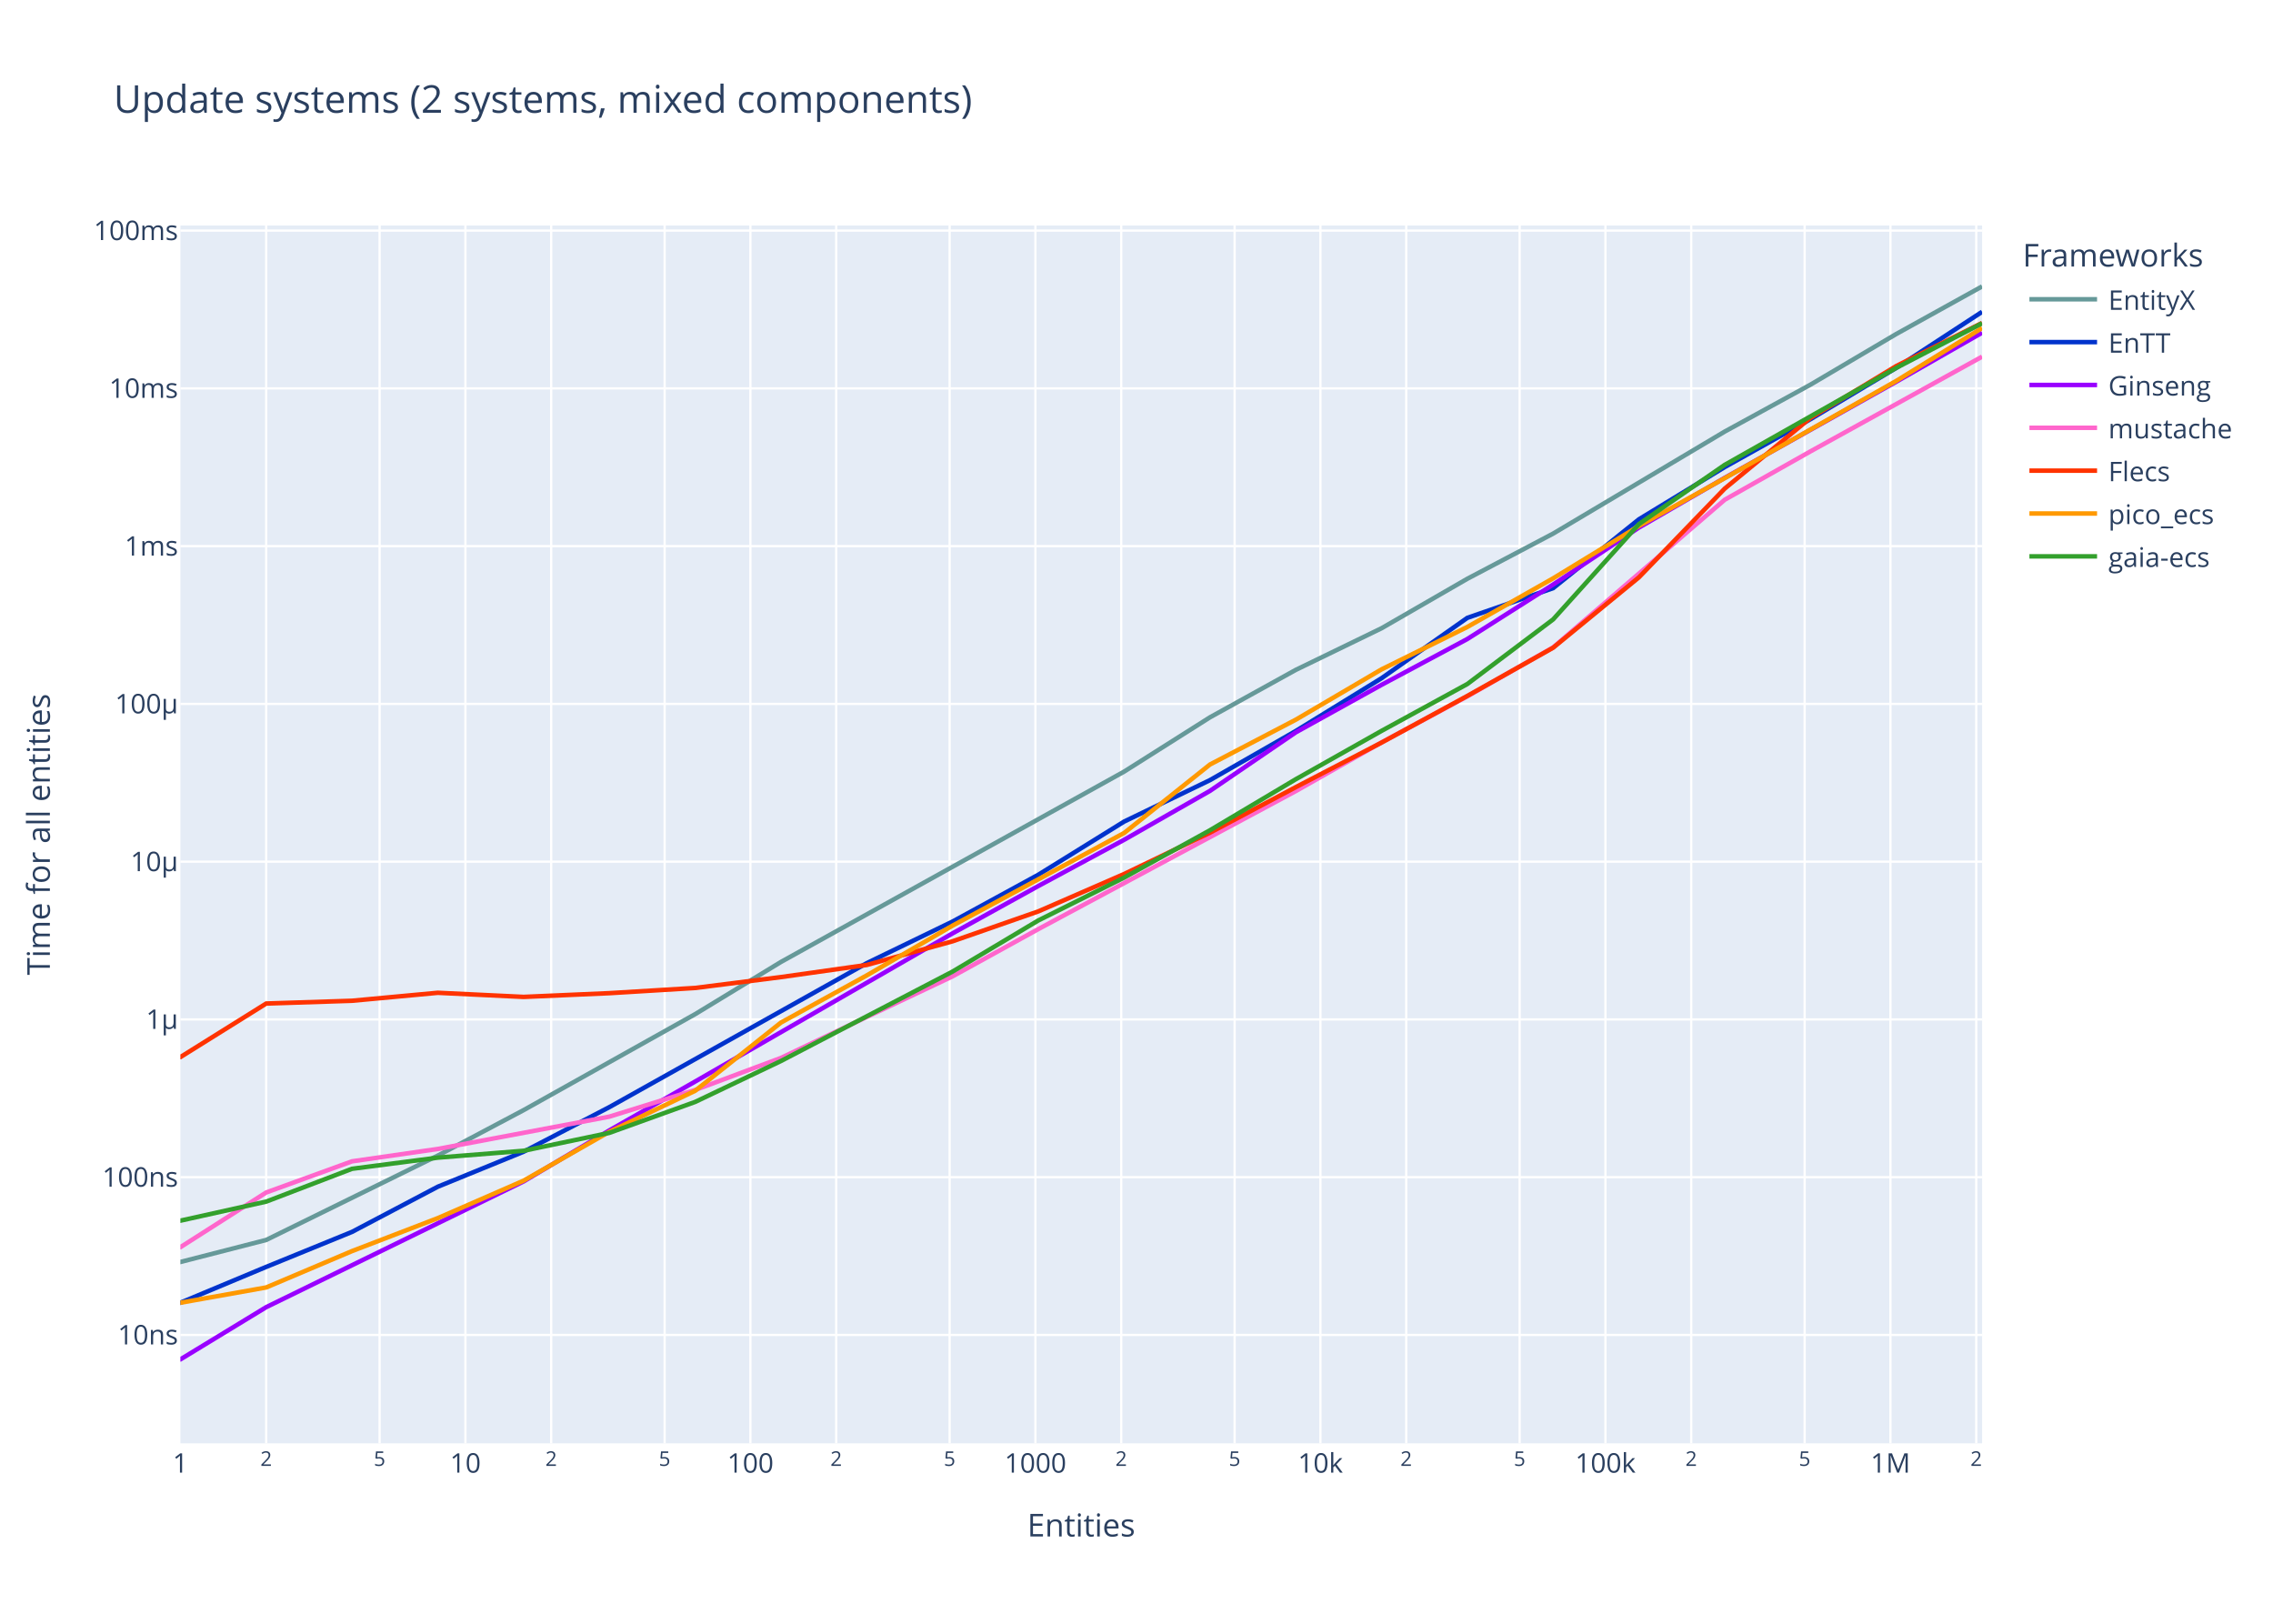
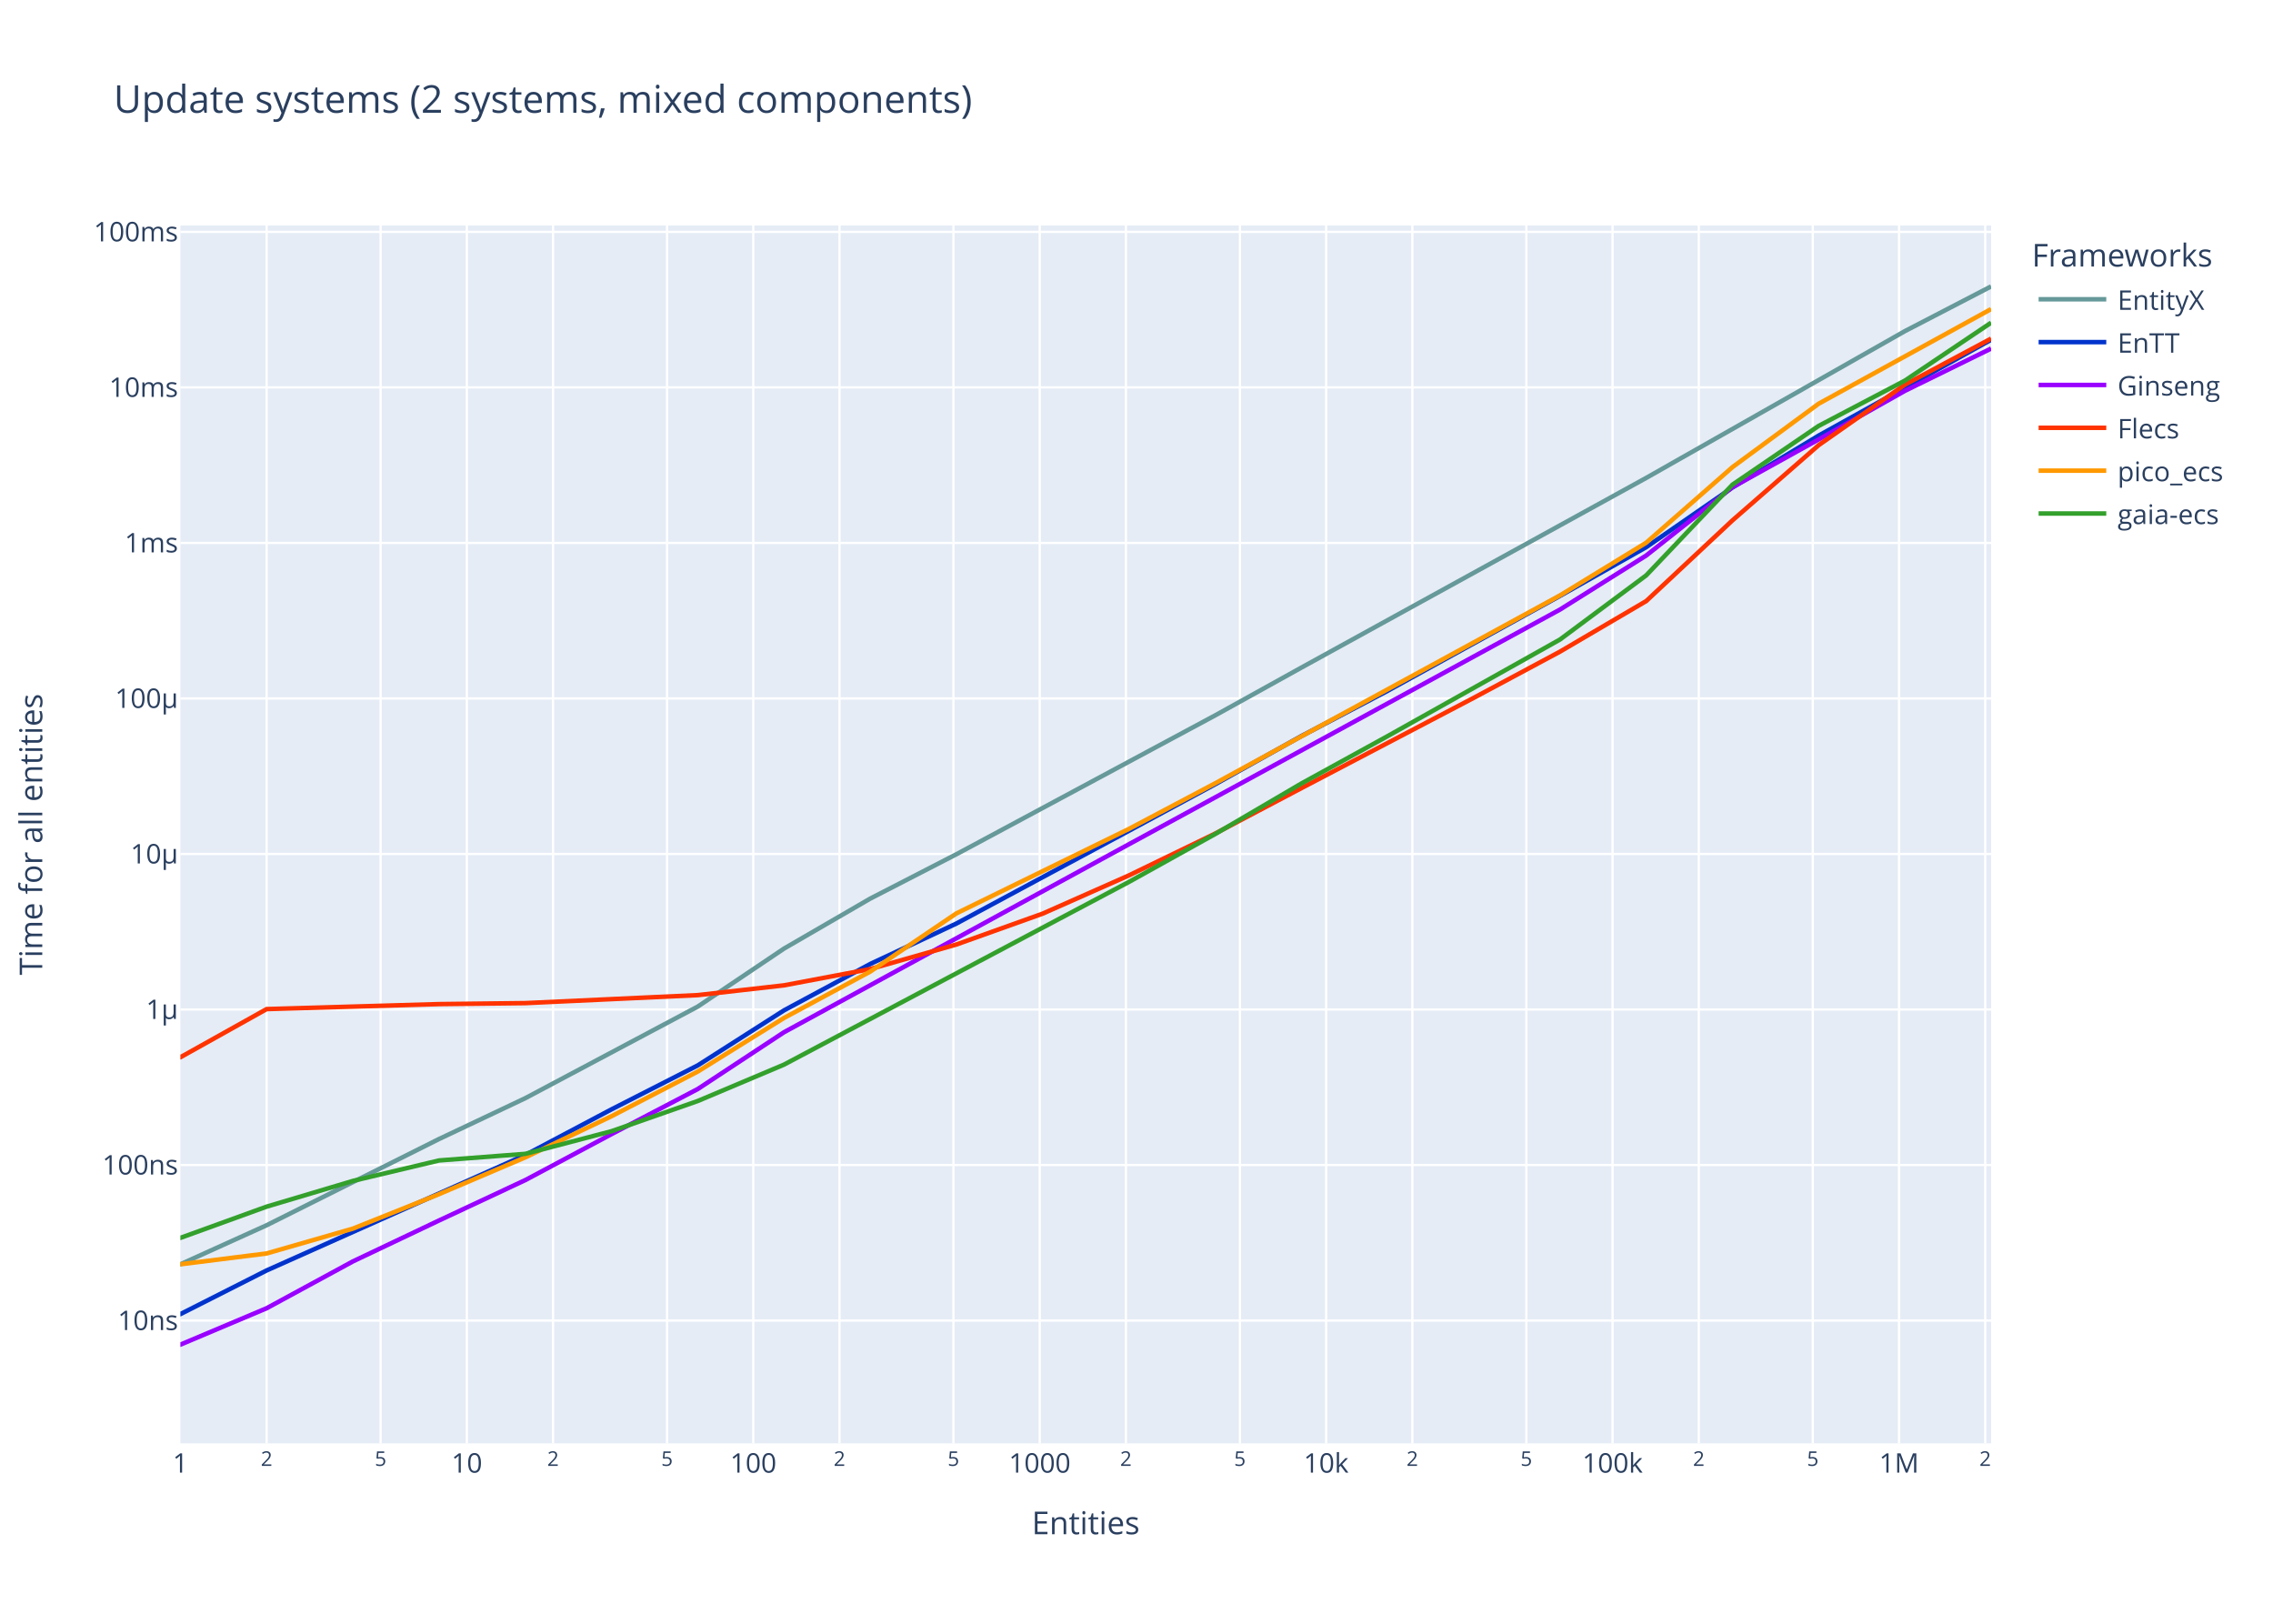
<svg xmlns="http://www.w3.org/2000/svg" class="main-svg" width="1008" height="720" style="" viewBox="0 0 1008 720">
  <rect x="0" y="0" width="1008" height="720" style="fill: rgb(255, 255, 255); fill-opacity: 1;" />
-   <defs id="defs-578d9b">
+   <defs id="defs-741ba1">
    <g class="clips">
-       <clipPath id="clip578d9bxyplot" class="plotclip">
-         <rect width="799" height="540" />
+       <clipPath id="clip741ba1xyplot" class="plotclip">
+         <rect width="803" height="540" />
      </clipPath>
-       <clipPath class="axesclip" id="clip578d9bx">
-         <rect x="80" y="0" width="799" height="720" />
+       <clipPath class="axesclip" id="clip741ba1x">
+         <rect x="80" y="0" width="803" height="720" />
      </clipPath>
-       <clipPath class="axesclip" id="clip578d9by">
+       <clipPath class="axesclip" id="clip741ba1y">
        <rect x="0" y="100" width="1008" height="540" />
      </clipPath>
-       <clipPath class="axesclip" id="clip578d9bxy">
-         <rect x="80" y="100" width="799" height="540" />
+       <clipPath class="axesclip" id="clip741ba1xy">
+         <rect x="80" y="100" width="803" height="540" />
      </clipPath>
    </g>
    <g class="gradients" />
    <g class="patterns" />
  </defs>
  <g class="bglayer">
-     <rect class="bg" x="80" y="100" width="799" height="540" style="fill: rgb(229, 236, 246); fill-opacity: 1; stroke-width: 0;" />
+     <rect class="bg" x="80" y="100" width="803" height="540" style="fill: rgb(229, 236, 246); fill-opacity: 1; stroke-width: 0;" />
  </g>
  <g class="layer-below">
    <g class="imagelayer" />
    <g class="shapelayer" />
  </g>
  <g class="cartesianlayer">
    <g class="subplot xy">
      <g class="layer-subplot">
        <g class="shapelayer" />
        <g class="imagelayer" />
      </g>
      <g class="minor-gridlayer">
        <g class="x" />
        <g class="y" />
      </g>
      <g class="gridlayer">
        <g class="x">
-           <path class="xgrid crisp" transform="translate(118.05,0)" d="M0,100v540" style="stroke: rgb(255, 255, 255); stroke-opacity: 1; stroke-width: 1px;" />
-           <path class="xgrid crisp" transform="translate(168.34,0)" d="M0,100v540" style="stroke: rgb(255, 255, 255); stroke-opacity: 1; stroke-width: 1px;" />
-           <path class="xgrid crisp" transform="translate(206.39,0)" d="M0,100v540" style="stroke: rgb(255, 255, 255); stroke-opacity: 1; stroke-width: 1px;" />
-           <path class="xgrid crisp" transform="translate(244.44,0)" d="M0,100v540" style="stroke: rgb(255, 255, 255); stroke-opacity: 1; stroke-width: 1px;" />
-           <path class="xgrid crisp" transform="translate(294.74,0)" d="M0,100v540" style="stroke: rgb(255, 255, 255); stroke-opacity: 1; stroke-width: 1px;" />
-           <path class="xgrid crisp" transform="translate(332.78,0)" d="M0,100v540" style="stroke: rgb(255, 255, 255); stroke-opacity: 1; stroke-width: 1px;" />
-           <path class="xgrid crisp" transform="translate(370.83,0)" d="M0,100v540" style="stroke: rgb(255, 255, 255); stroke-opacity: 1; stroke-width: 1px;" />
-           <path class="xgrid crisp" transform="translate(421.13,0)" d="M0,100v540" style="stroke: rgb(255, 255, 255); stroke-opacity: 1; stroke-width: 1px;" />
-           <path class="xgrid crisp" transform="translate(459.17,0)" d="M0,100v540" style="stroke: rgb(255, 255, 255); stroke-opacity: 1; stroke-width: 1px;" />
-           <path class="xgrid crisp" transform="translate(497.22,0)" d="M0,100v540" style="stroke: rgb(255, 255, 255); stroke-opacity: 1; stroke-width: 1px;" />
-           <path class="xgrid crisp" transform="translate(547.52,0)" d="M0,100v540" style="stroke: rgb(255, 255, 255); stroke-opacity: 1; stroke-width: 1px;" />
-           <path class="xgrid crisp" transform="translate(585.57,0)" d="M0,100v540" style="stroke: rgb(255, 255, 255); stroke-opacity: 1; stroke-width: 1px;" />
-           <path class="xgrid crisp" transform="translate(623.61,0)" d="M0,100v540" style="stroke: rgb(255, 255, 255); stroke-opacity: 1; stroke-width: 1px;" />
-           <path class="xgrid crisp" transform="translate(673.91,0)" d="M0,100v540" style="stroke: rgb(255, 255, 255); stroke-opacity: 1; stroke-width: 1px;" />
-           <path class="xgrid crisp" transform="translate(711.96,0)" d="M0,100v540" style="stroke: rgb(255, 255, 255); stroke-opacity: 1; stroke-width: 1px;" />
-           <path class="xgrid crisp" transform="translate(750,0)" d="M0,100v540" style="stroke: rgb(255, 255, 255); stroke-opacity: 1; stroke-width: 1px;" />
-           <path class="xgrid crisp" transform="translate(800.3,0)" d="M0,100v540" style="stroke: rgb(255, 255, 255); stroke-opacity: 1; stroke-width: 1px;" />
-           <path class="xgrid crisp" transform="translate(838.35,0)" d="M0,100v540" style="stroke: rgb(255, 255, 255); stroke-opacity: 1; stroke-width: 1px;" />
-           <path class="xgrid crisp" transform="translate(876.4,0)" d="M0,100v540" style="stroke: rgb(255, 255, 255); stroke-opacity: 1; stroke-width: 1px;" />
+           <path class="xgrid crisp" transform="translate(118.24,0)" d="M0,100v540" style="stroke: rgb(255, 255, 255); stroke-opacity: 1; stroke-width: 1px;" />
+           <path class="xgrid crisp" transform="translate(168.79,0)" d="M0,100v540" style="stroke: rgb(255, 255, 255); stroke-opacity: 1; stroke-width: 1px;" />
+           <path class="xgrid crisp" transform="translate(207.02,0)" d="M0,100v540" style="stroke: rgb(255, 255, 255); stroke-opacity: 1; stroke-width: 1px;" />
+           <path class="xgrid crisp" transform="translate(245.26,0)" d="M0,100v540" style="stroke: rgb(255, 255, 255); stroke-opacity: 1; stroke-width: 1px;" />
+           <path class="xgrid crisp" transform="translate(295.81,0)" d="M0,100v540" style="stroke: rgb(255, 255, 255); stroke-opacity: 1; stroke-width: 1px;" />
+           <path class="xgrid crisp" transform="translate(334.05,0)" d="M0,100v540" style="stroke: rgb(255, 255, 255); stroke-opacity: 1; stroke-width: 1px;" />
+           <path class="xgrid crisp" transform="translate(372.29,0)" d="M0,100v540" style="stroke: rgb(255, 255, 255); stroke-opacity: 1; stroke-width: 1px;" />
+           <path class="xgrid crisp" transform="translate(422.83,0)" d="M0,100v540" style="stroke: rgb(255, 255, 255); stroke-opacity: 1; stroke-width: 1px;" />
+           <path class="xgrid crisp" transform="translate(461.07,0)" d="M0,100v540" style="stroke: rgb(255, 255, 255); stroke-opacity: 1; stroke-width: 1px;" />
+           <path class="xgrid crisp" transform="translate(499.31,0)" d="M0,100v540" style="stroke: rgb(255, 255, 255); stroke-opacity: 1; stroke-width: 1px;" />
+           <path class="xgrid crisp" transform="translate(549.86,0)" d="M0,100v540" style="stroke: rgb(255, 255, 255); stroke-opacity: 1; stroke-width: 1px;" />
+           <path class="xgrid crisp" transform="translate(588.1,0)" d="M0,100v540" style="stroke: rgb(255, 255, 255); stroke-opacity: 1; stroke-width: 1px;" />
+           <path class="xgrid crisp" transform="translate(626.33,0)" d="M0,100v540" style="stroke: rgb(255, 255, 255); stroke-opacity: 1; stroke-width: 1px;" />
+           <path class="xgrid crisp" transform="translate(676.88,0)" d="M0,100v540" style="stroke: rgb(255, 255, 255); stroke-opacity: 1; stroke-width: 1px;" />
+           <path class="xgrid crisp" transform="translate(715.12,0)" d="M0,100v540" style="stroke: rgb(255, 255, 255); stroke-opacity: 1; stroke-width: 1px;" />
+           <path class="xgrid crisp" transform="translate(753.36,0)" d="M0,100v540" style="stroke: rgb(255, 255, 255); stroke-opacity: 1; stroke-width: 1px;" />
+           <path class="xgrid crisp" transform="translate(803.91,0)" d="M0,100v540" style="stroke: rgb(255, 255, 255); stroke-opacity: 1; stroke-width: 1px;" />
+           <path class="xgrid crisp" transform="translate(842.15,0)" d="M0,100v540" style="stroke: rgb(255, 255, 255); stroke-opacity: 1; stroke-width: 1px;" />
+           <path class="xgrid crisp" transform="translate(880.38,0)" d="M0,100v540" style="stroke: rgb(255, 255, 255); stroke-opacity: 1; stroke-width: 1px;" />
        </g>
        <g class="y">
-           <path class="ygrid crisp" transform="translate(0,591.94)" d="M80,0h799" style="stroke: rgb(255, 255, 255); stroke-opacity: 1; stroke-width: 1px;" />
-           <path class="ygrid crisp" transform="translate(0,521.99)" d="M80,0h799" style="stroke: rgb(255, 255, 255); stroke-opacity: 1; stroke-width: 1px;" />
-           <path class="ygrid crisp" transform="translate(0,452.03)" d="M80,0h799" style="stroke: rgb(255, 255, 255); stroke-opacity: 1; stroke-width: 1px;" />
-           <path class="ygrid crisp" transform="translate(0,382.08)" d="M80,0h799" style="stroke: rgb(255, 255, 255); stroke-opacity: 1; stroke-width: 1px;" />
-           <path class="ygrid crisp" transform="translate(0,312.12)" d="M80,0h799" style="stroke: rgb(255, 255, 255); stroke-opacity: 1; stroke-width: 1px;" />
-           <path class="ygrid crisp" transform="translate(0,242.16)" d="M80,0h799" style="stroke: rgb(255, 255, 255); stroke-opacity: 1; stroke-width: 1px;" />
-           <path class="ygrid crisp" transform="translate(0,172.21)" d="M80,0h799" style="stroke: rgb(255, 255, 255); stroke-opacity: 1; stroke-width: 1px;" />
-           <path class="ygrid crisp" transform="translate(0,102.25)" d="M80,0h799" style="stroke: rgb(255, 255, 255); stroke-opacity: 1; stroke-width: 1px;" />
+           <path class="ygrid crisp" transform="translate(0,585.56)" d="M80,0h803" style="stroke: rgb(255, 255, 255); stroke-opacity: 1; stroke-width: 1px;" />
+           <path class="ygrid crisp" transform="translate(0,516.59)" d="M80,0h803" style="stroke: rgb(255, 255, 255); stroke-opacity: 1; stroke-width: 1px;" />
+           <path class="ygrid crisp" transform="translate(0,447.63)" d="M80,0h803" style="stroke: rgb(255, 255, 255); stroke-opacity: 1; stroke-width: 1px;" />
+           <path class="ygrid crisp" transform="translate(0,378.67)" d="M80,0h803" style="stroke: rgb(255, 255, 255); stroke-opacity: 1; stroke-width: 1px;" />
+           <path class="ygrid crisp" transform="translate(0,309.71)" d="M80,0h803" style="stroke: rgb(255, 255, 255); stroke-opacity: 1; stroke-width: 1px;" />
+           <path class="ygrid crisp" transform="translate(0,240.74)" d="M80,0h803" style="stroke: rgb(255, 255, 255); stroke-opacity: 1; stroke-width: 1px;" />
+           <path class="ygrid crisp" transform="translate(0,171.78)" d="M80,0h803" style="stroke: rgb(255, 255, 255); stroke-opacity: 1; stroke-width: 1px;" />
+           <path class="ygrid crisp" transform="translate(0,102.82)" d="M80,0h803" style="stroke: rgb(255, 255, 255); stroke-opacity: 1; stroke-width: 1px;" />
        </g>
      </g>
      <g class="zerolinelayer" />
      <g class="layer-between">
        <g class="shapelayer" />
        <g class="imagelayer" />
      </g>
      <path class="xlines-below" />
      <path class="ylines-below" />
      <g class="overlines-below" />
      <g class="xaxislayer-below" />
      <g class="yaxislayer-below" />
      <g class="overaxes-below" />
      <g class="overplot">
-         <g class="xy" transform="translate(80,100)" clip-path="url(#clip578d9bxyplot)">
+         <g class="xy" transform="translate(80,100)" clip-path="url(#clip741ba1xyplot)">
          <g class="scatterlayer mlayer">
-             <g class="trace scatter trace0742bd" style="stroke-miterlimit: 2; opacity: 1;">
-               <g class="fills" />
-               <g class="errorbars" />
-               <g class="lines">
-                 <path class="js-line" d="M-15980,461.77L-15980,459.595L0,459.59L38.05,449.82L114.14,412.42L152.19,392.26L228.29,349.69L266.33,326.55L418.52,242.14L456.57,218.08L494.62,197.05L532.67,178.58L570.71,156.64L608.76,136.61L684.86,91.37L722.9,70.56L760.95,48.09L799,27" style="vector-effect: none; fill: none; stroke: rgb(102, 153, 153); stroke-opacity: 1; stroke-width: 2px; opacity: 1;" />
-               </g>
-               <g class="points" />
-               <g class="text" />
-             </g>
-             <g class="trace scatter trace4393a7" style="stroke-miterlimit: 2; opacity: 1;">
-               <g class="fills" />
-               <g class="errorbars" />
-               <g class="lines">
-                 <path class="js-line" d="M-15980,475.82L-15980,477.656L0,477.66L38.05,461.77L76.1,446.25L114.14,426.22L152.19,410.7L190.24,390.92L304.38,327.08L342.43,308.64L380.48,287.87L418.52,264.3L456.57,245.93L494.62,224.15L532.67,200.74L570.71,173.97L608.76,160.8L646.81,130.27L684.86,107.11L722.9,85.87L760.95,63.11L799,38.27" style="vector-effect: none; fill: none; stroke: rgb(0, 51, 204); stroke-opacity: 1; stroke-width: 2px; opacity: 1;" />
-               </g>
-               <g class="points" />
-               <g class="text" />
-             </g>
-             <g class="trace scatter trace0ace28" style="stroke-miterlimit: 2; opacity: 1;">
-               <g class="fills" />
-               <g class="errorbars" />
-               <g class="lines">
-                 <path class="js-line" d="M-15980,513L-15980,502.802L0,502.78L38.05,479.62L114.14,442.44L152.19,423.87L190.24,401.23L228.29,379.57L342.43,313.87L380.48,292.86L418.52,272.38L456.57,250.7L494.62,224.75L532.67,203.67L570.71,183.35L608.76,159.21L646.81,133.93L684.86,111.9L760.95,69.25L799,47.51" style="vector-effect: none; fill: none; stroke: rgb(153, 0, 255); stroke-opacity: 1; stroke-width: 2px; opacity: 1;" />
-               </g>
-               <g class="points" />
-               <g class="text" />
-             </g>
-             <g class="trace scatter trace4df452" style="stroke-miterlimit: 2; opacity: 1;">
-               <g class="fills" />
-               <g class="errorbars" />
-               <g class="lines">
-                 <path class="js-line" d="M-15980,481.72L-15980,453.09L0,453.03L38.05,428.77L76.1,414.96L114.14,409.47L190.24,395.14L228.29,383.32L266.33,369.11L304.38,350.93L342.43,332.93L380.48,311.97L494.62,250.79L532.67,229.21L570.71,208.78L608.76,187.07L684.86,121.6L722.9,100.14L799,58.15" style="vector-effect: none; fill: none; stroke: rgb(255, 102, 204); stroke-opacity: 1; stroke-width: 2px; opacity: 1;" />
-               </g>
-               <g class="points" />
-               <g class="text" />
-             </g>
-             <g class="trace scatter trace8c89d2" style="stroke-miterlimit: 2; opacity: 1;">
-               <g class="fills" />
-               <g class="errorbars" />
-               <g class="lines">
-                 <path class="js-line" d="M-15980,368.79L-15980,368.74L0,368.74L38.05,344.99L76.1,343.76L114.14,340.22L152.19,342.05L190.24,340.39L228.29,338.08L266.33,333.26L304.38,327.88L342.43,317.39L380.48,304.12L418.52,287.55L456.57,269.24L494.62,249.04L532.67,229.28L570.71,208.59L608.76,187.21L646.81,156L684.86,116.65L722.9,85.3L760.95,62.3L799,43.2" style="vector-effect: none; fill: none; stroke: rgb(255, 51, 0); stroke-opacity: 1; stroke-width: 2px; opacity: 1;" />
-               </g>
-               <g class="points" />
-               <g class="text" />
-             </g>
-             <g class="trace scatter trace98ba29" style="stroke-miterlimit: 2; opacity: 1;">
-               <g class="fills" />
-               <g class="errorbars" />
-               <g class="lines">
-                 <path class="js-line" d="M-15980,479.62L-15980,477.664L0,477.66L38.05,470.88L76.1,454.76L114.14,440.15L152.19,423.54L190.24,401.85L228.29,383.67L266.33,353.43L304.38,332.51L342.43,310.44L418.52,269.36L456.57,239.01L494.62,219.14L532.67,196.81L570.71,178.01L608.76,156.45L646.81,133.25L684.86,112.02L760.95,68.89L799,45.44" style="vector-effect: none; fill: none; stroke: rgb(255, 153, 0); stroke-opacity: 1; stroke-width: 2px; opacity: 1;" />
-               </g>
-               <g class="points" />
-               <g class="text" />
-             </g>
-             <g class="trace scatter trace394e1b" style="stroke-miterlimit: 2; opacity: 1;">
-               <g class="fills" />
-               <g class="errorbars" />
-               <g class="lines">
-                 <path class="js-line" d="M-15980,454.76L-15980,441.298L0,441.27L38.05,432.82L76.1,418.27L114.14,413.32L152.19,410.28L190.24,402.33L228.29,388.61L266.33,370.47L342.43,330.82L380.48,308.13L418.52,289.14L456.57,268.16L494.62,245.54L532.67,224.09L570.71,203.31L608.76,174.66L646.81,132.39L684.86,106.13L760.95,63.11L799,43.34" style="vector-effect: none; fill: none; stroke: rgb(51, 160, 44); stroke-opacity: 1; stroke-width: 2px; opacity: 1;" />
+             <g class="trace scatter trace91c7d1" style="stroke-miterlimit: 2; opacity: 1;">
+               <g class="fills" />
+               <g class="errorbars" />
+               <g class="lines">
+                 <path class="js-line" d="M-16060,464.8L-16060,460.619L0,460.61L38.24,443.3L114.71,405.06L152.95,386.96L229.43,346.34L267.67,320.63L305.9,298.47L344.14,278.79L458.86,217.23L497.1,196.04L611.81,132.95L650.05,111.91L764.76,46.83L803,27" style="vector-effect: none; fill: none; stroke: rgb(102, 153, 153); stroke-opacity: 1; stroke-width: 2px; opacity: 1;" />
+               </g>
+               <g class="points" />
+               <g class="text" />
+             </g>
+             <g class="trace scatter trace3e2ead" style="stroke-miterlimit: 2; opacity: 1;">
+               <g class="fills" />
+               <g class="errorbars" />
+               <g class="lines">
+                 <path class="js-line" d="M-16060,482.7L0,482.7L38.24,463.34L152.95,412.15L191.19,391.91L229.43,372.42L267.67,348.02L305.9,327.46L344.14,309.51L420.62,268.4L458.86,247.77L497.1,226.41L535.33,206.34L611.81,164.22L650.05,142.62L688.29,116.15L726.52,93.15L803,50.65" style="vector-effect: none; fill: none; stroke: rgb(0, 51, 204); stroke-opacity: 1; stroke-width: 2px; opacity: 1;" />
+               </g>
+               <g class="points" />
+               <g class="text" />
+             </g>
+             <g class="trace scatter trace99e8ac" style="stroke-miterlimit: 2; opacity: 1;">
+               <g class="fills" />
+               <g class="errorbars" />
+               <g class="lines">
+                 <path class="js-line" d="M-16060,513L-16060,496.275L0,496.24L38.24,480.1L76.48,459.34L114.71,441.18L152.95,423.28L191.19,402.89L229.43,382.9L267.67,357.72L420.62,274.37L458.86,253.59L611.81,170.29L650.05,146.32L688.29,116.03L726.52,94.85L764.76,73.31L803,54.55" style="vector-effect: none; fill: none; stroke: rgb(153, 0, 255); stroke-opacity: 1; stroke-width: 2px; opacity: 1;" />
+               </g>
+               <g class="points" />
+               <g class="text" />
+             </g>
+             <g class="trace scatter tracee7152d" style="stroke-miterlimit: 2; opacity: 1;">
+               <g class="fills" />
+               <g class="errorbars" />
+               <g class="lines">
+                 <path class="js-line" d="M-16060,368.81L0,368.81L38.24,347.45L114.71,345.24L152.95,344.8L229.43,341.26L267.67,336.92L305.9,329.7L344.14,318.81L382.38,305.13L420.62,288.18L458.86,269.64L497.1,249.49L573.57,209.43L611.81,188.95L650.05,166.52L688.29,130.74L726.52,97.39L764.76,70.57L803,50.14" style="vector-effect: none; fill: none; stroke: rgb(255, 51, 0); stroke-opacity: 1; stroke-width: 2px; opacity: 1;" />
+               </g>
+               <g class="points" />
+               <g class="text" />
+             </g>
+             <g class="trace scatter trace0a2734" style="stroke-miterlimit: 2; opacity: 1;">
+               <g class="fills" />
+               <g class="errorbars" />
+               <g class="lines">
+                 <path class="js-line" d="M-16060,461.94L-16060,460.613L0,460.61L38.24,455.81L76.48,444.8L114.71,429.5L152.95,413.2L191.19,394.95L229.43,375.15L267.67,351.39L305.9,330.84L344.14,305L420.62,267.57L458.86,247.35L611.81,164.02L650.05,140.63L688.29,107.14L726.52,79.01L803,37.04" style="vector-effect: none; fill: none; stroke: rgb(255, 153, 0); stroke-opacity: 1; stroke-width: 2px; opacity: 1;" />
+               </g>
+               <g class="points" />
+               <g class="text" />
+             </g>
+             <g class="trace scatter trace9bb4ec" style="stroke-miterlimit: 2; opacity: 1;">
+               <g class="fills" />
+               <g class="errorbars" />
+               <g class="lines">
+                 <path class="js-line" d="M-16060,460.61L-16060,448.925L0,448.9L38.24,435.05L76.48,423.65L114.71,414.57L152.95,411.64L191.19,401.6L229.43,388.21L267.67,372.08L420.62,291.08L458.86,269.84L497.1,247.43L535.33,226.43L611.81,183.57L650.05,155.12L688.29,114.91L726.52,88.85L764.76,68.77L803,43.08" style="vector-effect: none; fill: none; stroke: rgb(51, 160, 44); stroke-opacity: 1; stroke-width: 2px; opacity: 1;" />
              </g>
              <g class="points" />
              <g class="text" />
            </g>
          </g>
        </g>
      </g>
      <path class="xlines-above crisp" d="M0,0" style="fill: none;" />
      <path class="ylines-above crisp" d="M0,0" style="fill: none;" />
      <g class="overlines-above" />
      <g class="xaxislayer-above">
        <g class="xtick">
          <text text-anchor="middle" x="0" y="653" transform="translate(80,0)" style="font-family: 'Open Sans', verdana, arial, sans-serif; font-size: 12px; fill: rgb(42, 63, 95); fill-opacity: 1; white-space: pre; opacity: 1;">1</text>
        </g>
        <g class="xtick">
-           <text text-anchor="middle" x="0" y="650" style="font-family: 'Open Sans', verdana, arial, sans-serif; font-size: 9px; fill: rgb(42, 63, 95); fill-opacity: 1; white-space: pre; opacity: 1;" transform="translate(118.05,0)">2</text>
-         </g>
-         <g class="xtick">
-           <text text-anchor="middle" x="0" y="650" style="font-family: 'Open Sans', verdana, arial, sans-serif; font-size: 9px; fill: rgb(42, 63, 95); fill-opacity: 1; white-space: pre; opacity: 1;" transform="translate(168.34,0)">5</text>
-         </g>
-         <g class="xtick">
-           <text text-anchor="middle" x="0" y="653" style="font-family: 'Open Sans', verdana, arial, sans-serif; font-size: 12px; fill: rgb(42, 63, 95); fill-opacity: 1; white-space: pre; opacity: 1;" transform="translate(206.39,0)">10</text>
-         </g>
-         <g class="xtick">
-           <text text-anchor="middle" x="0" y="650" style="font-family: 'Open Sans', verdana, arial, sans-serif; font-size: 9px; fill: rgb(42, 63, 95); fill-opacity: 1; white-space: pre; opacity: 1;" transform="translate(244.44,0)">2</text>
-         </g>
-         <g class="xtick">
-           <text text-anchor="middle" x="0" y="650" style="font-family: 'Open Sans', verdana, arial, sans-serif; font-size: 9px; fill: rgb(42, 63, 95); fill-opacity: 1; white-space: pre; opacity: 1;" transform="translate(294.74,0)">5</text>
-         </g>
-         <g class="xtick">
-           <text text-anchor="middle" x="0" y="653" style="font-family: 'Open Sans', verdana, arial, sans-serif; font-size: 12px; fill: rgb(42, 63, 95); fill-opacity: 1; white-space: pre; opacity: 1;" transform="translate(332.78,0)">100</text>
-         </g>
-         <g class="xtick">
-           <text text-anchor="middle" x="0" y="650" style="font-family: 'Open Sans', verdana, arial, sans-serif; font-size: 9px; fill: rgb(42, 63, 95); fill-opacity: 1; white-space: pre; opacity: 1;" transform="translate(370.83,0)">2</text>
-         </g>
-         <g class="xtick">
-           <text text-anchor="middle" x="0" y="650" style="font-family: 'Open Sans', verdana, arial, sans-serif; font-size: 9px; fill: rgb(42, 63, 95); fill-opacity: 1; white-space: pre; opacity: 1;" transform="translate(421.13,0)">5</text>
-         </g>
-         <g class="xtick">
-           <text text-anchor="middle" x="0" y="653" style="font-family: 'Open Sans', verdana, arial, sans-serif; font-size: 12px; fill: rgb(42, 63, 95); fill-opacity: 1; white-space: pre; opacity: 1;" transform="translate(459.17,0)">1000</text>
-         </g>
-         <g class="xtick">
-           <text text-anchor="middle" x="0" y="650" style="font-family: 'Open Sans', verdana, arial, sans-serif; font-size: 9px; fill: rgb(42, 63, 95); fill-opacity: 1; white-space: pre; opacity: 1;" transform="translate(497.22,0)">2</text>
-         </g>
-         <g class="xtick">
-           <text text-anchor="middle" x="0" y="650" style="font-family: 'Open Sans', verdana, arial, sans-serif; font-size: 9px; fill: rgb(42, 63, 95); fill-opacity: 1; white-space: pre; opacity: 1;" transform="translate(547.52,0)">5</text>
-         </g>
-         <g class="xtick">
-           <text text-anchor="middle" x="0" y="653" style="font-family: 'Open Sans', verdana, arial, sans-serif; font-size: 12px; fill: rgb(42, 63, 95); fill-opacity: 1; white-space: pre; opacity: 1;" transform="translate(585.57,0)">10k</text>
-         </g>
-         <g class="xtick">
-           <text text-anchor="middle" x="0" y="650" style="font-family: 'Open Sans', verdana, arial, sans-serif; font-size: 9px; fill: rgb(42, 63, 95); fill-opacity: 1; white-space: pre; opacity: 1;" transform="translate(623.61,0)">2</text>
-         </g>
-         <g class="xtick">
-           <text text-anchor="middle" x="0" y="650" style="font-family: 'Open Sans', verdana, arial, sans-serif; font-size: 9px; fill: rgb(42, 63, 95); fill-opacity: 1; white-space: pre; opacity: 1;" transform="translate(673.91,0)">5</text>
-         </g>
-         <g class="xtick">
-           <text text-anchor="middle" x="0" y="653" style="font-family: 'Open Sans', verdana, arial, sans-serif; font-size: 12px; fill: rgb(42, 63, 95); fill-opacity: 1; white-space: pre; opacity: 1;" transform="translate(711.96,0)">100k</text>
-         </g>
-         <g class="xtick">
-           <text text-anchor="middle" x="0" y="650" style="font-family: 'Open Sans', verdana, arial, sans-serif; font-size: 9px; fill: rgb(42, 63, 95); fill-opacity: 1; white-space: pre; opacity: 1;" transform="translate(750,0)">2</text>
-         </g>
-         <g class="xtick">
-           <text text-anchor="middle" x="0" y="650" style="font-family: 'Open Sans', verdana, arial, sans-serif; font-size: 9px; fill: rgb(42, 63, 95); fill-opacity: 1; white-space: pre; opacity: 1;" transform="translate(800.3,0)">5</text>
-         </g>
-         <g class="xtick">
-           <text text-anchor="middle" x="0" y="653" style="font-family: 'Open Sans', verdana, arial, sans-serif; font-size: 12px; fill: rgb(42, 63, 95); fill-opacity: 1; white-space: pre; opacity: 1;" transform="translate(838.35,0)">1M</text>
-         </g>
-         <g class="xtick">
-           <text text-anchor="middle" x="0" y="650" style="font-family: 'Open Sans', verdana, arial, sans-serif; font-size: 9px; fill: rgb(42, 63, 95); fill-opacity: 1; white-space: pre; opacity: 1;" transform="translate(876.4,0)">2</text>
+           <text text-anchor="middle" x="0" y="650" style="font-family: 'Open Sans', verdana, arial, sans-serif; font-size: 9px; fill: rgb(42, 63, 95); fill-opacity: 1; white-space: pre; opacity: 1;" transform="translate(118.24,0)">2</text>
+         </g>
+         <g class="xtick">
+           <text text-anchor="middle" x="0" y="650" style="font-family: 'Open Sans', verdana, arial, sans-serif; font-size: 9px; fill: rgb(42, 63, 95); fill-opacity: 1; white-space: pre; opacity: 1;" transform="translate(168.79,0)">5</text>
+         </g>
+         <g class="xtick">
+           <text text-anchor="middle" x="0" y="653" style="font-family: 'Open Sans', verdana, arial, sans-serif; font-size: 12px; fill: rgb(42, 63, 95); fill-opacity: 1; white-space: pre; opacity: 1;" transform="translate(207.02,0)">10</text>
+         </g>
+         <g class="xtick">
+           <text text-anchor="middle" x="0" y="650" style="font-family: 'Open Sans', verdana, arial, sans-serif; font-size: 9px; fill: rgb(42, 63, 95); fill-opacity: 1; white-space: pre; opacity: 1;" transform="translate(245.26,0)">2</text>
+         </g>
+         <g class="xtick">
+           <text text-anchor="middle" x="0" y="650" style="font-family: 'Open Sans', verdana, arial, sans-serif; font-size: 9px; fill: rgb(42, 63, 95); fill-opacity: 1; white-space: pre; opacity: 1;" transform="translate(295.81,0)">5</text>
+         </g>
+         <g class="xtick">
+           <text text-anchor="middle" x="0" y="653" style="font-family: 'Open Sans', verdana, arial, sans-serif; font-size: 12px; fill: rgb(42, 63, 95); fill-opacity: 1; white-space: pre; opacity: 1;" transform="translate(334.05,0)">100</text>
+         </g>
+         <g class="xtick">
+           <text text-anchor="middle" x="0" y="650" style="font-family: 'Open Sans', verdana, arial, sans-serif; font-size: 9px; fill: rgb(42, 63, 95); fill-opacity: 1; white-space: pre; opacity: 1;" transform="translate(372.29,0)">2</text>
+         </g>
+         <g class="xtick">
+           <text text-anchor="middle" x="0" y="650" style="font-family: 'Open Sans', verdana, arial, sans-serif; font-size: 9px; fill: rgb(42, 63, 95); fill-opacity: 1; white-space: pre; opacity: 1;" transform="translate(422.83,0)">5</text>
+         </g>
+         <g class="xtick">
+           <text text-anchor="middle" x="0" y="653" style="font-family: 'Open Sans', verdana, arial, sans-serif; font-size: 12px; fill: rgb(42, 63, 95); fill-opacity: 1; white-space: pre; opacity: 1;" transform="translate(461.07,0)">1000</text>
+         </g>
+         <g class="xtick">
+           <text text-anchor="middle" x="0" y="650" style="font-family: 'Open Sans', verdana, arial, sans-serif; font-size: 9px; fill: rgb(42, 63, 95); fill-opacity: 1; white-space: pre; opacity: 1;" transform="translate(499.31,0)">2</text>
+         </g>
+         <g class="xtick">
+           <text text-anchor="middle" x="0" y="650" style="font-family: 'Open Sans', verdana, arial, sans-serif; font-size: 9px; fill: rgb(42, 63, 95); fill-opacity: 1; white-space: pre; opacity: 1;" transform="translate(549.86,0)">5</text>
+         </g>
+         <g class="xtick">
+           <text text-anchor="middle" x="0" y="653" style="font-family: 'Open Sans', verdana, arial, sans-serif; font-size: 12px; fill: rgb(42, 63, 95); fill-opacity: 1; white-space: pre; opacity: 1;" transform="translate(588.1,0)">10k</text>
+         </g>
+         <g class="xtick">
+           <text text-anchor="middle" x="0" y="650" style="font-family: 'Open Sans', verdana, arial, sans-serif; font-size: 9px; fill: rgb(42, 63, 95); fill-opacity: 1; white-space: pre; opacity: 1;" transform="translate(626.33,0)">2</text>
+         </g>
+         <g class="xtick">
+           <text text-anchor="middle" x="0" y="650" style="font-family: 'Open Sans', verdana, arial, sans-serif; font-size: 9px; fill: rgb(42, 63, 95); fill-opacity: 1; white-space: pre; opacity: 1;" transform="translate(676.88,0)">5</text>
+         </g>
+         <g class="xtick">
+           <text text-anchor="middle" x="0" y="653" style="font-family: 'Open Sans', verdana, arial, sans-serif; font-size: 12px; fill: rgb(42, 63, 95); fill-opacity: 1; white-space: pre; opacity: 1;" transform="translate(715.12,0)">100k</text>
+         </g>
+         <g class="xtick">
+           <text text-anchor="middle" x="0" y="650" style="font-family: 'Open Sans', verdana, arial, sans-serif; font-size: 9px; fill: rgb(42, 63, 95); fill-opacity: 1; white-space: pre; opacity: 1;" transform="translate(753.36,0)">2</text>
+         </g>
+         <g class="xtick">
+           <text text-anchor="middle" x="0" y="650" style="font-family: 'Open Sans', verdana, arial, sans-serif; font-size: 9px; fill: rgb(42, 63, 95); fill-opacity: 1; white-space: pre; opacity: 1;" transform="translate(803.91,0)">5</text>
+         </g>
+         <g class="xtick">
+           <text text-anchor="middle" x="0" y="653" style="font-family: 'Open Sans', verdana, arial, sans-serif; font-size: 12px; fill: rgb(42, 63, 95); fill-opacity: 1; white-space: pre; opacity: 1;" transform="translate(842.15,0)">1M</text>
+         </g>
+         <g class="xtick">
+           <text text-anchor="middle" x="0" y="650" style="font-family: 'Open Sans', verdana, arial, sans-serif; font-size: 9px; fill: rgb(42, 63, 95); fill-opacity: 1; white-space: pre; opacity: 1;" transform="translate(880.38,0)">2</text>
        </g>
      </g>
      <g class="yaxislayer-above">
        <g class="ytick">
-           <text text-anchor="end" x="79" y="4.2" transform="translate(0,591.94)" style="font-family: 'Open Sans', verdana, arial, sans-serif; font-size: 12px; fill: rgb(42, 63, 95); fill-opacity: 1; white-space: pre; opacity: 1;">10ns</text>
-         </g>
-         <g class="ytick">
-           <text text-anchor="end" x="79" y="4.2" style="font-family: 'Open Sans', verdana, arial, sans-serif; font-size: 12px; fill: rgb(42, 63, 95); fill-opacity: 1; white-space: pre; opacity: 1;" transform="translate(0,521.99)">100ns</text>
-         </g>
-         <g class="ytick">
-           <text text-anchor="end" x="79" y="4.2" style="font-family: 'Open Sans', verdana, arial, sans-serif; font-size: 12px; fill: rgb(42, 63, 95); fill-opacity: 1; white-space: pre; opacity: 1;" transform="translate(0,452.03)">1µ</text>
-         </g>
-         <g class="ytick">
-           <text text-anchor="end" x="79" y="4.2" style="font-family: 'Open Sans', verdana, arial, sans-serif; font-size: 12px; fill: rgb(42, 63, 95); fill-opacity: 1; white-space: pre; opacity: 1;" transform="translate(0,382.08)">10µ</text>
-         </g>
-         <g class="ytick">
-           <text text-anchor="end" x="79" y="4.2" style="font-family: 'Open Sans', verdana, arial, sans-serif; font-size: 12px; fill: rgb(42, 63, 95); fill-opacity: 1; white-space: pre; opacity: 1;" transform="translate(0,312.12)">100µ</text>
-         </g>
-         <g class="ytick">
-           <text text-anchor="end" x="79" y="4.2" style="font-family: 'Open Sans', verdana, arial, sans-serif; font-size: 12px; fill: rgb(42, 63, 95); fill-opacity: 1; white-space: pre; opacity: 1;" transform="translate(0,242.16)">1ms</text>
-         </g>
-         <g class="ytick">
-           <text text-anchor="end" x="79" y="4.2" style="font-family: 'Open Sans', verdana, arial, sans-serif; font-size: 12px; fill: rgb(42, 63, 95); fill-opacity: 1; white-space: pre; opacity: 1;" transform="translate(0,172.21)">10ms</text>
-         </g>
-         <g class="ytick">
-           <text text-anchor="end" x="79" y="4.2" style="font-family: 'Open Sans', verdana, arial, sans-serif; font-size: 12px; fill: rgb(42, 63, 95); fill-opacity: 1; white-space: pre; opacity: 1;" transform="translate(0,102.25)">100ms</text>
+           <text text-anchor="end" x="79" y="4.2" transform="translate(0,585.56)" style="font-family: 'Open Sans', verdana, arial, sans-serif; font-size: 12px; fill: rgb(42, 63, 95); fill-opacity: 1; white-space: pre; opacity: 1;">10ns</text>
+         </g>
+         <g class="ytick">
+           <text text-anchor="end" x="79" y="4.2" style="font-family: 'Open Sans', verdana, arial, sans-serif; font-size: 12px; fill: rgb(42, 63, 95); fill-opacity: 1; white-space: pre; opacity: 1;" transform="translate(0,516.59)">100ns</text>
+         </g>
+         <g class="ytick">
+           <text text-anchor="end" x="79" y="4.2" style="font-family: 'Open Sans', verdana, arial, sans-serif; font-size: 12px; fill: rgb(42, 63, 95); fill-opacity: 1; white-space: pre; opacity: 1;" transform="translate(0,447.63)">1µ</text>
+         </g>
+         <g class="ytick">
+           <text text-anchor="end" x="79" y="4.2" style="font-family: 'Open Sans', verdana, arial, sans-serif; font-size: 12px; fill: rgb(42, 63, 95); fill-opacity: 1; white-space: pre; opacity: 1;" transform="translate(0,378.67)">10µ</text>
+         </g>
+         <g class="ytick">
+           <text text-anchor="end" x="79" y="4.2" style="font-family: 'Open Sans', verdana, arial, sans-serif; font-size: 12px; fill: rgb(42, 63, 95); fill-opacity: 1; white-space: pre; opacity: 1;" transform="translate(0,309.71)">100µ</text>
+         </g>
+         <g class="ytick">
+           <text text-anchor="end" x="79" y="4.2" style="font-family: 'Open Sans', verdana, arial, sans-serif; font-size: 12px; fill: rgb(42, 63, 95); fill-opacity: 1; white-space: pre; opacity: 1;" transform="translate(0,240.74)">1ms</text>
+         </g>
+         <g class="ytick">
+           <text text-anchor="end" x="79" y="4.2" style="font-family: 'Open Sans', verdana, arial, sans-serif; font-size: 12px; fill: rgb(42, 63, 95); fill-opacity: 1; white-space: pre; opacity: 1;" transform="translate(0,171.78)">10ms</text>
+         </g>
+         <g class="ytick">
+           <text text-anchor="end" x="79" y="4.2" style="font-family: 'Open Sans', verdana, arial, sans-serif; font-size: 12px; fill: rgb(42, 63, 95); fill-opacity: 1; white-space: pre; opacity: 1;" transform="translate(0,102.82)">100ms</text>
        </g>
      </g>
      <g class="overaxes-above" />
    </g>
  </g>
  <g class="polarlayer" />
  <g class="smithlayer" />
  <g class="ternarylayer" />
  <g class="geolayer" />
  <g class="funnelarealayer" />
  <g class="pielayer" />
  <g class="iciclelayer" />
  <g class="treemaplayer" />
  <g class="sunburstlayer" />
  <g class="glimages" />
-   <defs id="topdefs-578d9b">
+   <defs id="topdefs-741ba1">
    <g class="clips" />
-     <clipPath id="legend578d9b">
-       <rect width="101" height="162" x="0" y="0" />
+     <clipPath id="legend741ba1">
+       <rect width="97" height="143" x="0" y="0" />
    </clipPath>
  </defs>
  <g class="layer-above">
    <g class="imagelayer" />
    <g class="shapelayer" />
  </g>
  <g class="infolayer">
-     <g class="legend" pointer-events="all" transform="translate(894.98,100)">
-       <rect class="bg" shape-rendering="crispEdges" width="101" height="162" x="0" y="0" style="stroke: rgb(68, 68, 68); stroke-opacity: 1; fill: rgb(255, 255, 255); fill-opacity: 1; stroke-width: 0px;" />
-       <g class="scrollbox" transform="" clip-path="url(#legend578d9b)">
+     <g class="legend" pointer-events="all" transform="translate(899.06,100)">
+       <rect class="bg" shape-rendering="crispEdges" width="97" height="143" x="0" y="0" style="stroke: rgb(68, 68, 68); stroke-opacity: 1; fill: rgb(255, 255, 255); fill-opacity: 1; stroke-width: 0px;" />
+       <g class="scrollbox" transform="" clip-path="url(#legend741ba1)">
        <text class="legendtitletext" text-anchor="start" x="2" y="18.2" style="font-family: 'Open Sans', verdana, arial, sans-serif; font-size: 14px; fill: rgb(42, 63, 95); fill-opacity: 1; white-space: pre;">Frameworks</text>
        <g class="groups" transform="">
          <g class="traces" transform="translate(0,32.7)" style="opacity: 1;">
            <text class="legendtext" text-anchor="start" x="40" y="4.68" style="font-family: 'Open Sans', verdana, arial, sans-serif; font-size: 12px; fill: rgb(42, 63, 95); fill-opacity: 1; white-space: pre;">EntityX</text>
            <g class="layers" style="opacity: 1;">
              <g class="legendfill" />
              <g class="legendlines">
                <path class="js-line" d="M5,0h30" style="fill: none; stroke: rgb(102, 153, 153); stroke-opacity: 1; stroke-width: 2px;" />
              </g>
              <g class="legendsymbols">
                <g class="legendpoints" />
              </g>
            </g>
-             <rect class="legendtoggle" x="0" y="-9.5" width="95.25" height="19" style="fill: rgb(0, 0, 0); fill-opacity: 0;" />
+             <rect class="legendtoggle" x="0" y="-9.5" width="91.125" height="19" style="fill: rgb(0, 0, 0); fill-opacity: 0;" />
          </g>
        </g>
        <g class="groups" transform="">
          <g class="traces" transform="translate(0,51.7)" style="opacity: 1;">
            <text class="legendtext" text-anchor="start" x="40" y="4.68" style="font-family: 'Open Sans', verdana, arial, sans-serif; font-size: 12px; fill: rgb(42, 63, 95); fill-opacity: 1; white-space: pre;">EnTT</text>
            <g class="layers" style="opacity: 1;">
              <g class="legendfill" />
              <g class="legendlines">
                <path class="js-line" d="M5,0h30" style="fill: none; stroke: rgb(0, 51, 204); stroke-opacity: 1; stroke-width: 2px;" />
              </g>
              <g class="legendsymbols">
                <g class="legendpoints" />
              </g>
            </g>
-             <rect class="legendtoggle" x="0" y="-9.5" width="95.25" height="19" style="fill: rgb(0, 0, 0); fill-opacity: 0;" />
+             <rect class="legendtoggle" x="0" y="-9.5" width="91.125" height="19" style="fill: rgb(0, 0, 0); fill-opacity: 0;" />
          </g>
        </g>
        <g class="groups" transform="">
          <g class="traces" transform="translate(0,70.7)" style="opacity: 1;">
            <text class="legendtext" text-anchor="start" x="40" y="4.68" style="font-family: 'Open Sans', verdana, arial, sans-serif; font-size: 12px; fill: rgb(42, 63, 95); fill-opacity: 1; white-space: pre;">Ginseng</text>
            <g class="layers" style="opacity: 1;">
              <g class="legendfill" />
              <g class="legendlines">
                <path class="js-line" d="M5,0h30" style="fill: none; stroke: rgb(153, 0, 255); stroke-opacity: 1; stroke-width: 2px;" />
              </g>
              <g class="legendsymbols">
                <g class="legendpoints" />
              </g>
            </g>
-             <rect class="legendtoggle" x="0" y="-9.5" width="95.25" height="19" style="fill: rgb(0, 0, 0); fill-opacity: 0;" />
+             <rect class="legendtoggle" x="0" y="-9.5" width="91.125" height="19" style="fill: rgb(0, 0, 0); fill-opacity: 0;" />
          </g>
        </g>
        <g class="groups" transform="">
          <g class="traces" transform="translate(0,89.7)" style="opacity: 1;">
-             <text class="legendtext" text-anchor="start" x="40" y="4.68" style="font-family: 'Open Sans', verdana, arial, sans-serif; font-size: 12px; fill: rgb(42, 63, 95); fill-opacity: 1; white-space: pre;">mustache</text>
-             <g class="layers" style="opacity: 1;">
-               <g class="legendfill" />
-               <g class="legendlines">
-                 <path class="js-line" d="M5,0h30" style="fill: none; stroke: rgb(255, 102, 204); stroke-opacity: 1; stroke-width: 2px;" />
-               </g>
-               <g class="legendsymbols">
-                 <g class="legendpoints" />
-               </g>
-             </g>
-             <rect class="legendtoggle" x="0" y="-9.5" width="95.25" height="19" style="fill: rgb(0, 0, 0); fill-opacity: 0;" />
+             <text class="legendtext" text-anchor="start" x="40" y="4.68" style="font-family: 'Open Sans', verdana, arial, sans-serif; font-size: 12px; fill: rgb(42, 63, 95); fill-opacity: 1; white-space: pre;">Flecs</text>
+             <g class="layers" style="opacity: 1;">
+               <g class="legendfill" />
+               <g class="legendlines">
+                 <path class="js-line" d="M5,0h30" style="fill: none; stroke: rgb(255, 51, 0); stroke-opacity: 1; stroke-width: 2px;" />
+               </g>
+               <g class="legendsymbols">
+                 <g class="legendpoints" />
+               </g>
+             </g>
+             <rect class="legendtoggle" x="0" y="-9.5" width="91.125" height="19" style="fill: rgb(0, 0, 0); fill-opacity: 0;" />
          </g>
        </g>
        <g class="groups" transform="">
          <g class="traces" transform="translate(0,108.7)" style="opacity: 1;">
-             <text class="legendtext" text-anchor="start" x="40" y="4.68" style="font-family: 'Open Sans', verdana, arial, sans-serif; font-size: 12px; fill: rgb(42, 63, 95); fill-opacity: 1; white-space: pre;">Flecs</text>
-             <g class="layers" style="opacity: 1;">
-               <g class="legendfill" />
-               <g class="legendlines">
-                 <path class="js-line" d="M5,0h30" style="fill: none; stroke: rgb(255, 51, 0); stroke-opacity: 1; stroke-width: 2px;" />
-               </g>
-               <g class="legendsymbols">
-                 <g class="legendpoints" />
-               </g>
-             </g>
-             <rect class="legendtoggle" x="0" y="-9.5" width="95.25" height="19" style="fill: rgb(0, 0, 0); fill-opacity: 0;" />
+             <text class="legendtext" text-anchor="start" x="40" y="4.68" style="font-family: 'Open Sans', verdana, arial, sans-serif; font-size: 12px; fill: rgb(42, 63, 95); fill-opacity: 1; white-space: pre;">pico_ecs</text>
+             <g class="layers" style="opacity: 1;">
+               <g class="legendfill" />
+               <g class="legendlines">
+                 <path class="js-line" d="M5,0h30" style="fill: none; stroke: rgb(255, 153, 0); stroke-opacity: 1; stroke-width: 2px;" />
+               </g>
+               <g class="legendsymbols">
+                 <g class="legendpoints" />
+               </g>
+             </g>
+             <rect class="legendtoggle" x="0" y="-9.5" width="91.125" height="19" style="fill: rgb(0, 0, 0); fill-opacity: 0;" />
          </g>
        </g>
        <g class="groups" transform="">
          <g class="traces" transform="translate(0,127.7)" style="opacity: 1;">
-             <text class="legendtext" text-anchor="start" x="40" y="4.68" style="font-family: 'Open Sans', verdana, arial, sans-serif; font-size: 12px; fill: rgb(42, 63, 95); fill-opacity: 1; white-space: pre;">pico_ecs</text>
-             <g class="layers" style="opacity: 1;">
-               <g class="legendfill" />
-               <g class="legendlines">
-                 <path class="js-line" d="M5,0h30" style="fill: none; stroke: rgb(255, 153, 0); stroke-opacity: 1; stroke-width: 2px;" />
-               </g>
-               <g class="legendsymbols">
-                 <g class="legendpoints" />
-               </g>
-             </g>
-             <rect class="legendtoggle" x="0" y="-9.5" width="95.25" height="19" style="fill: rgb(0, 0, 0); fill-opacity: 0;" />
-           </g>
-         </g>
-         <g class="groups" transform="">
-           <g class="traces" transform="translate(0,146.7)" style="opacity: 1;">
            <text class="legendtext" text-anchor="start" x="40" y="4.68" style="font-family: 'Open Sans', verdana, arial, sans-serif; font-size: 12px; fill: rgb(42, 63, 95); fill-opacity: 1; white-space: pre;">gaia-ecs</text>
            <g class="layers" style="opacity: 1;">
              <g class="legendfill" />
              <g class="legendlines">
                <path class="js-line" d="M5,0h30" style="fill: none; stroke: rgb(51, 160, 44); stroke-opacity: 1; stroke-width: 2px;" />
              </g>
              <g class="legendsymbols">
                <g class="legendpoints" />
              </g>
            </g>
-             <rect class="legendtoggle" x="0" y="-9.5" width="95.25" height="19" style="fill: rgb(0, 0, 0); fill-opacity: 0;" />
+             <rect class="legendtoggle" x="0" y="-9.5" width="91.125" height="19" style="fill: rgb(0, 0, 0); fill-opacity: 0;" />
          </g>
        </g>
      </g>
      <rect class="scrollbar" rx="20" ry="3" width="0" height="0" x="0" y="0" style="fill: rgb(128, 139, 164); fill-opacity: 1;" />
    </g>
    <g class="g-gtitle">
      <text class="gtitle" x="50.4" y="50" text-anchor="start" dy="0em" style="opacity: 1; font-family: 'Open Sans', verdana, arial, sans-serif; font-size: 17px; fill: rgb(42, 63, 95); fill-opacity: 1; white-space: pre;">Update systems (2 systems, mixed components)</text>
    </g>
    <g class="g-xtitle">
-       <text class="xtitle" x="479.5" y="681.3" text-anchor="middle" style="opacity: 1; font-family: 'Open Sans', verdana, arial, sans-serif; font-size: 14px; fill: rgb(42, 63, 95); fill-opacity: 1; white-space: pre;">Entities</text>
+       <text class="xtitle" x="481.5" y="680.3" text-anchor="middle" style="opacity: 1; font-family: 'Open Sans', verdana, arial, sans-serif; font-size: 14px; fill: rgb(42, 63, 95); fill-opacity: 1; white-space: pre;">Entities</text>
    </g>
    <g class="g-ytitle">
-       <text class="ytitle" transform="rotate(-90,22.11563,370)" x="22.116" y="370" text-anchor="middle" style="opacity: 1; font-family: 'Open Sans', verdana, arial, sans-serif; font-size: 14px; fill: rgb(42, 63, 95); fill-opacity: 1; white-space: pre;">Time for all entities</text>
+       <text class="ytitle" transform="rotate(-90,18.74063,370)" x="18.741" y="370" text-anchor="middle" style="opacity: 1; font-family: 'Open Sans', verdana, arial, sans-serif; font-size: 14px; fill: rgb(42, 63, 95); fill-opacity: 1; white-space: pre;">Time for all entities</text>
    </g>
  </g>
</svg>
